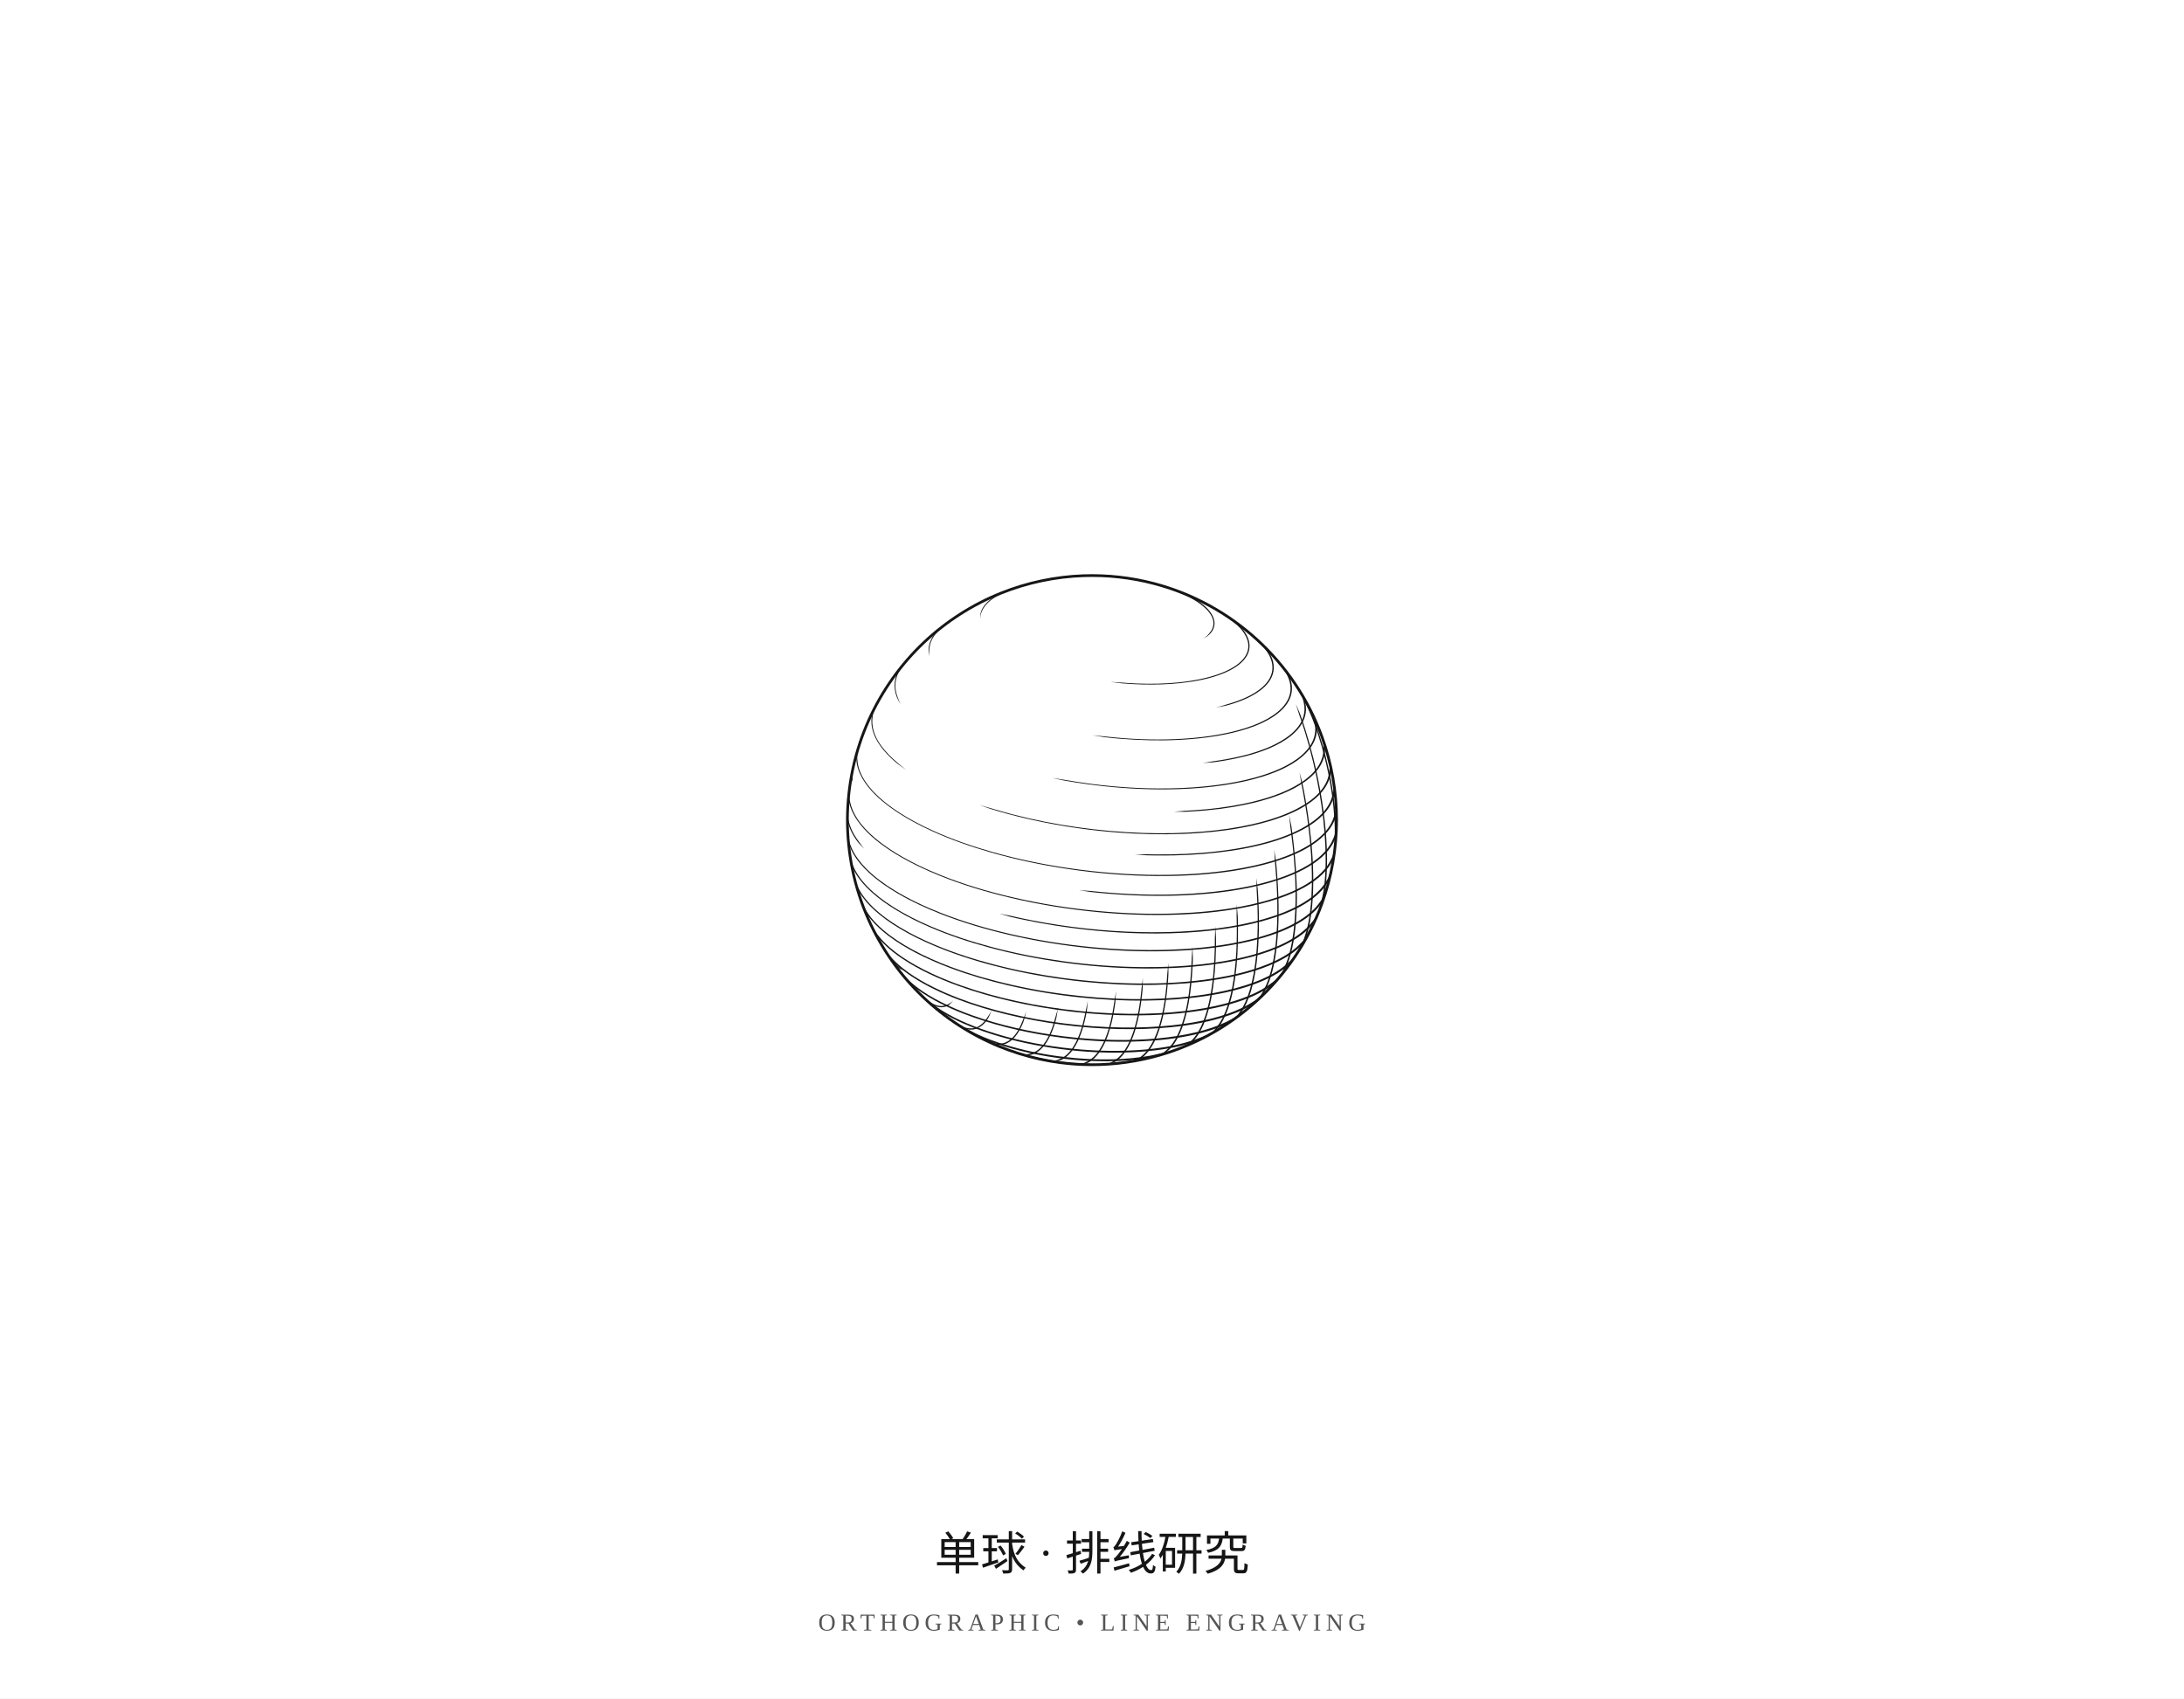
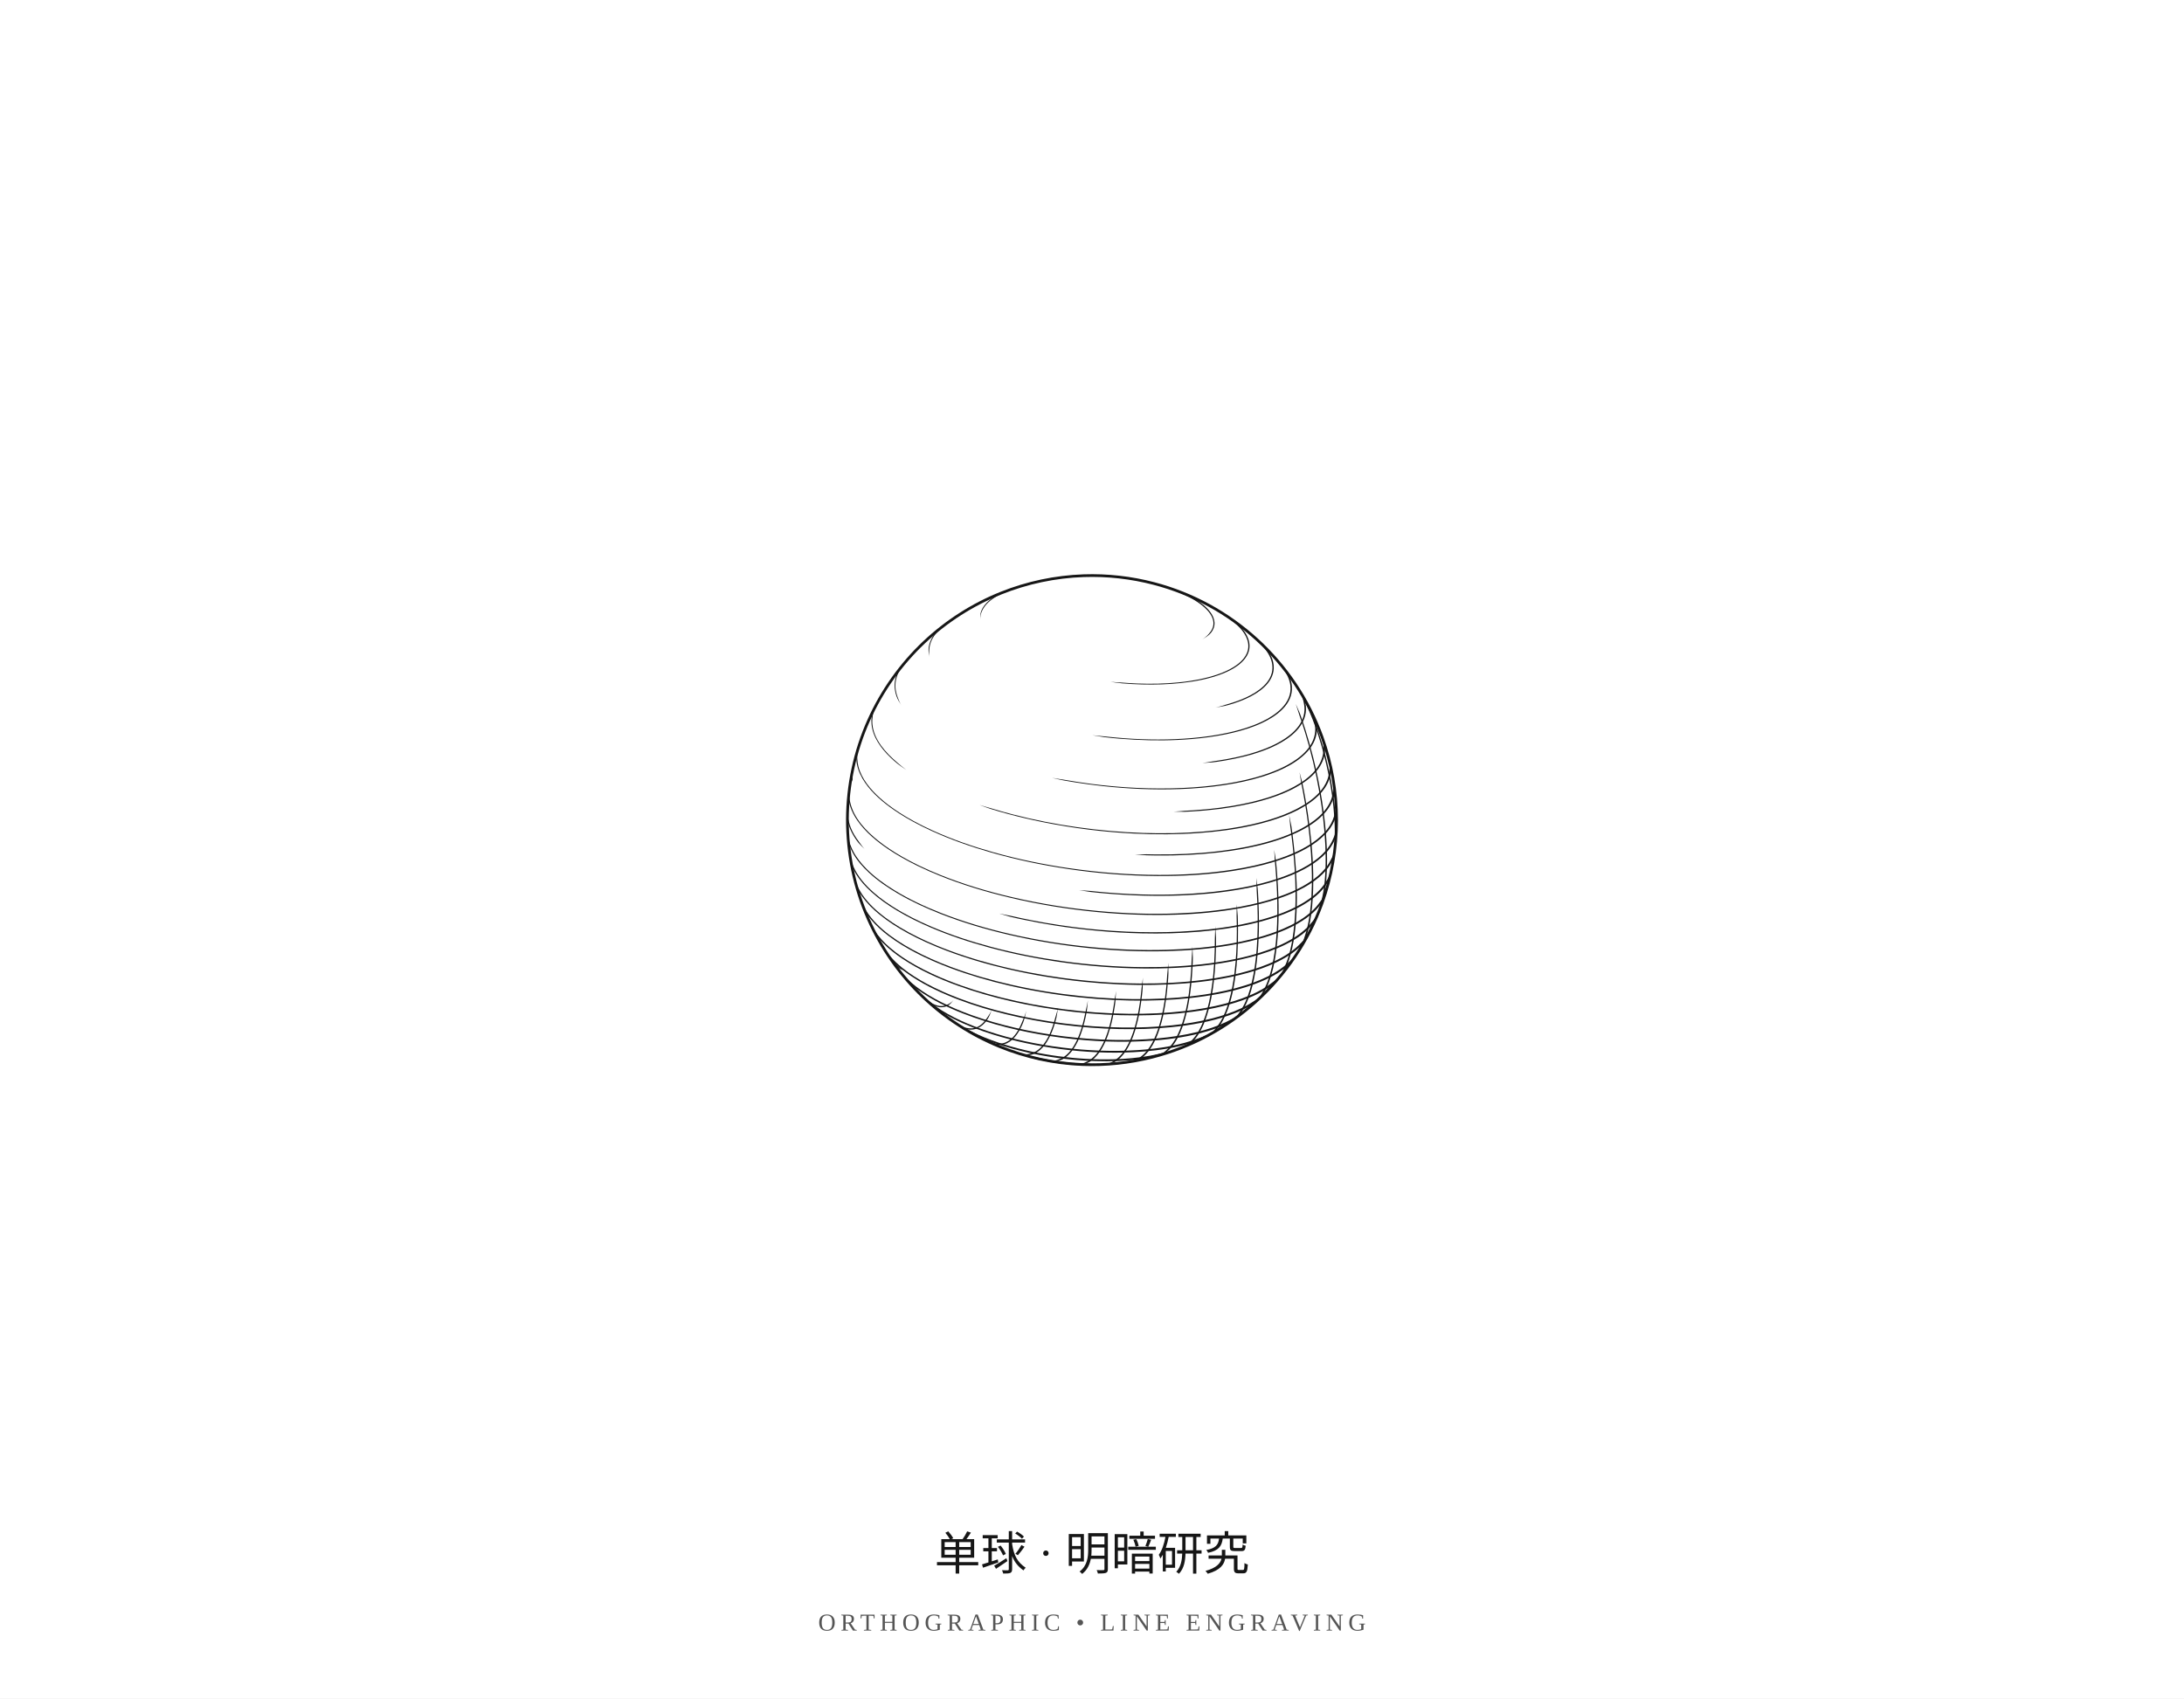
<svg xmlns="http://www.w3.org/2000/svg" width="900" height="700" viewBox="0 0 900 700" role="img" aria-labelledby="title">
  <rect width="100%" height="100%" fill="white" />
  <g data-role="engraving" fill="none" stroke="#161616" stroke-linecap="round" stroke-linejoin="round">
    <path stroke-width="1.120" d="M550.8 338C550.762 326.257 548.764 314.671 544.758 303.626C533.475 272.522 507.548 248.873 475.54 240.489C466.112 238.02 456.33 236.928 446.59 237.258C434.9 237.653 423.295 240.101 412.441 244.459C400.781 249.141 390.025 256.015 380.879 264.631C371.26 273.694 363.462 284.648 358.047 296.704C352.235 309.647 349.292 323.496 349.201 337.675C349.201 351.855 352.054 365.722 357.783 378.702C363.119 390.793 370.847 401.798 380.408 410.922C389.498 419.597 400.209 426.54 411.838 431.297C422.665 435.725 434.254 438.247 445.941 438.718C455.679 439.111 465.467 438.082 474.911 435.673C507.195 427.44 533.396 403.694 544.758 372.374C548.764 361.329 550.762 349.743 550.8 338" />
    <path fill="#161616" stroke="none" d="M421.685 434.741C422.324 434.945 422.287 434.925 422.918 435.159C423.962 435.547 424.983 435.998 426.059 436.293C427.152 436.593 428.275 436.81 429.385 437.036C432.116 437.592 434.87 438.039 437.636 438.381C440.178 438.696 442.731 438.922 445.289 439.056C445.977 439.092 446.665 439.121 447.354 439.143C448.033 439.165 448.717 439.197 449.397 439.183C450.519 439.159 451.624 438.959 452.736 438.83C453.411 438.751 453.365 438.763 454.041 438.719L454.041 438.719C453.392 438.723 453.381 438.735 452.732 438.691C451.621 438.615 450.52 438.43 449.406 438.382C449.311 438.377 448.151 438.355 448.057 438.353C447.148 438.332 446.239 438.298 445.33 438.253C442.791 438.125 440.256 437.905 437.733 437.597C435.212 437.29 432.702 436.894 430.21 436.407C429.32 436.233 428.432 436.048 427.547 435.85C427.425 435.822 426.36 435.579 426.236 435.554C425.149 435.333 424.042 435.237 422.953 435.035C422.32 434.917 422.306 434.902 421.685 434.741Z" />
    <path fill="#161616" stroke="none" d="M394.958 422.445C396.188 423.27 397.329 424.234 398.605 424.988C399.365 425.437 400.168 425.82 400.961 426.204C402.482 426.943 404.029 427.627 405.595 428.265C410.459 430.25 415.493 431.813 420.589 433.081C430.653 435.587 441.019 436.984 451.384 437.305C457.62 437.498 463.885 437.297 470.076 436.503C472.159 436.235 474.234 435.898 476.29 435.473C477.329 435.257 478.387 435.052 479.401 434.735C480.819 434.293 482.136 433.579 483.526 433.061L483.526 433.061C483.071 433.208 482.618 433.336 482.15 433.434C481.003 433.674 479.837 433.794 478.696 434.064C477.122 434.436 475.55 434.794 473.957 435.08C468.942 435.982 463.846 436.416 458.756 436.552C451.235 436.753 443.694 436.299 436.238 435.306C428.673 434.299 421.161 432.737 413.871 430.47C410.26 429.347 406.7 428.047 403.249 426.498C401.942 425.911 400.662 425.273 399.385 424.622C397.916 423.873 396.365 423.315 394.958 422.445Z" />
    <path fill="#161616" stroke="none" d="M381.472 411.921C382.605 412.974 383.646 414.14 384.883 415.075C385.619 415.631 386.401 416.134 387.179 416.628C389.022 417.801 390.931 418.868 392.879 419.855C398.124 422.513 403.647 424.611 409.256 426.363C418.317 429.192 427.661 431.121 437.07 432.343C446.994 433.631 457.047 434.141 467.046 433.637C473.363 433.319 479.688 432.602 485.86 431.191C488.002 430.702 490.125 430.125 492.21 429.43C493.231 429.09 494.267 428.745 495.25 428.306C496.664 427.673 497.905 426.718 499.244 425.952L499.244 425.952C497.745 426.734 496.092 427.084 494.524 427.692C486.404 430.843 477.569 432.188 468.915 432.767C458.566 433.459 448.138 433.019 437.851 431.741C427.417 430.446 417.043 428.284 407.058 424.963C399.567 422.472 392.138 419.316 385.625 414.802C384.237 413.841 382.748 413.037 381.472 411.921Z" />
    <path fill="#161616" stroke="none" d="M371.873 401.69C372.827 402.849 373.707 404.083 374.795 405.125C375.595 405.892 376.481 406.583 377.361 407.255C379.202 408.662 381.143 409.937 383.138 411.115C388.904 414.521 395.113 417.161 401.426 419.367C413.006 423.415 425.155 426.047 437.308 427.632C450.005 429.288 463.017 429.837 475.79 428.806C483.098 428.217 490.425 427.121 497.462 425.023C499.834 424.316 502.174 423.488 504.438 422.486C505.446 422.04 506.476 421.583 507.421 421.012C508.709 420.234 509.795 419.172 510.983 418.259L510.983 418.259C509.869 419.055 508.616 419.552 507.381 420.124C506.656 420.46 505.956 420.847 505.236 421.194C501.445 423.021 497.405 424.312 493.326 425.315C487.957 426.636 482.468 427.454 476.965 427.961C470.919 428.518 464.839 428.693 458.77 428.576C451.855 428.443 444.947 427.928 438.085 427.069C431.471 426.241 424.896 425.091 418.402 423.591C412.337 422.19 406.336 420.485 400.476 418.381C396.19 416.842 391.973 415.09 387.909 413.029C384.356 411.228 380.901 409.191 377.735 406.766C376.759 406.019 375.843 405.206 374.894 404.427C373.839 403.56 372.77 402.726 371.873 401.69Z" />
    <path fill="#161616" stroke="none" d="M364.65 391.627C365.446 392.883 366.189 394.187 367.16 395.321C367.906 396.192 368.758 396.986 369.61 397.752C371.543 399.492 373.637 401.05 375.808 402.48C381.943 406.521 388.697 409.603 395.561 412.179C401.746 414.5 408.089 416.397 414.502 417.975C422.092 419.843 429.792 421.263 437.541 422.282C445.347 423.308 453.208 423.928 461.08 424.1C468.239 424.255 475.414 424.044 482.542 423.336C490.624 422.533 498.902 421.106 506.583 418.41C509.307 417.455 511.979 416.326 514.505 414.926C515.391 414.436 516.293 413.931 517.104 413.323C518.301 412.427 519.261 411.263 520.321 410.219L520.321 410.219C519.227 411.23 517.91 411.88 516.647 412.647C516.016 413.03 515.403 413.442 514.766 413.816C513.737 414.419 512.68 414.973 511.603 415.485C507.661 417.361 503.477 418.712 499.249 419.774C493.94 421.107 488.518 421.978 483.077 422.557C476.229 423.285 469.332 423.544 462.447 423.455C454.38 423.352 446.318 422.768 438.315 421.755C430.573 420.775 422.879 419.392 415.293 417.562C408.484 415.919 401.752 413.918 395.202 411.432C390.69 409.719 386.258 407.775 382.005 405.492C378.449 403.583 374.999 401.434 371.853 398.898C370.918 398.145 370.012 397.356 369.145 396.525C368.608 396.01 368.099 395.469 367.579 394.938C366.543 393.88 365.474 392.867 364.65 391.627Z" />
    <path fill="#161616" stroke="none" d="M359.26 381.895C359.922 383.24 360.553 384.616 361.439 385.833C362.143 386.8 362.969 387.692 363.804 388.547C366.248 391.052 369.033 393.213 371.94 395.153C378.922 399.81 386.825 403.349 394.691 406.216C401.767 408.794 409.024 410.871 416.359 412.569C424.91 414.548 433.58 416.011 442.3 416.999C450.975 417.982 459.707 418.497 468.438 418.47C476.048 418.447 483.668 418.018 491.212 417.007C495.463 416.437 499.692 415.68 503.859 414.659C507.62 413.736 511.34 412.6 514.923 411.123C517.555 410.039 520.123 408.768 522.509 407.209C523.304 406.689 524.111 406.15 524.828 405.525C525.968 404.529 526.829 403.267 527.787 402.107L527.787 402.107C526.794 403.239 525.526 404.01 524.319 404.888C523.664 405.364 523.026 405.862 522.354 406.316C520.983 407.243 519.543 408.067 518.066 408.812C513.973 410.878 509.6 412.368 505.177 413.546C499.598 415.031 493.89 416.012 488.159 416.679C480.504 417.57 472.786 417.895 465.082 417.812C456.096 417.716 447.116 417.06 438.205 415.905C429.58 414.788 421.011 413.201 412.574 411.086C405.243 409.248 397.999 407.014 390.97 404.228C386.237 402.352 381.592 400.224 377.156 397.719C373.483 395.645 369.929 393.31 366.735 390.547C365.581 389.548 364.475 388.492 363.446 387.364C362.897 386.761 362.385 386.13 361.867 385.501C360.919 384.35 359.949 383.228 359.26 381.895Z" />
    <path fill="#161616" stroke="none" d="M355.162 372.153C355.677 373.58 356.184 375.025 356.98 376.325C357.568 377.285 358.275 378.185 358.998 379.046C361.111 381.562 363.593 383.755 366.212 385.729C369.66 388.328 373.377 390.563 377.2 392.564C381.86 395.002 386.698 397.094 391.619 398.944C399.433 401.883 407.47 404.219 415.599 406.112C425.273 408.366 435.095 409.99 444.972 411.035C454.079 411.998 463.244 412.47 472.402 412.363C480.357 412.271 488.319 411.749 496.194 410.598C503.978 409.461 511.894 407.715 519.193 404.729C522.519 403.369 525.763 401.729 528.678 399.614C529.593 398.95 530.518 398.247 531.316 397.442C532.4 396.349 533.155 394.989 534.001 393.717L534.001 393.717C533.181 394.877 532.077 395.734 531.001 396.643C530.337 397.204 529.7 397.794 529.015 398.332C527.792 399.295 526.492 400.159 525.149 400.947C521.423 403.133 517.378 404.752 513.27 406.061C507.857 407.785 502.278 408.969 496.667 409.829C489.075 410.994 481.394 411.559 473.717 411.715C464.375 411.904 455.021 411.48 445.726 410.54C436.082 409.565 426.49 408.033 417.034 405.902C408.476 403.974 400.012 401.558 391.796 398.473C386.412 396.451 381.123 394.139 376.067 391.391C371.778 389.061 367.621 386.413 363.912 383.227C362.123 381.69 360.436 380.021 358.964 378.175C358.415 377.487 357.913 376.768 357.416 376.042C356.564 374.799 355.702 373.57 355.162 372.153Z" />
    <path fill="#161616" stroke="none" d="M352.294 362.782C352.66 364.188 353.036 365.603 353.684 366.91C354.159 367.867 354.765 368.769 355.39 369.634C357.37 372.374 359.821 374.758 362.433 376.891C366.04 379.838 370.001 382.339 374.087 384.564C379.138 387.314 384.412 389.647 389.783 391.698C398.159 394.898 406.791 397.418 415.521 399.448C425.868 401.854 436.379 403.567 446.947 404.641C456.485 405.61 466.083 406.059 475.67 405.89C483.973 405.743 492.283 405.14 500.491 403.855C505.129 403.129 509.739 402.183 514.26 400.913C518.124 399.828 521.934 398.507 525.572 396.806C528.765 395.314 531.858 393.521 534.549 391.231C535.363 390.537 536.187 389.804 536.86 388.97C537.782 387.826 538.389 386.476 539.073 385.187L539.073 385.187C538.355 386.457 537.298 387.426 536.276 388.445C535.613 389.106 534.971 389.782 534.268 390.402C532.589 391.882 530.729 393.15 528.793 394.267C524.766 396.591 520.394 398.295 515.96 399.662C509.567 401.633 502.967 402.908 496.34 403.782C487.503 404.947 478.573 405.387 469.663 405.326C459.071 405.253 448.482 404.464 437.987 403.04C428.495 401.752 419.068 399.942 409.795 397.534C401.569 395.398 393.446 392.795 385.599 389.52C380.53 387.404 375.565 385.006 370.856 382.172C366.9 379.791 363.086 377.097 359.763 373.877C358.164 372.328 356.677 370.649 355.421 368.808C354.951 368.118 354.53 367.401 354.111 366.68C353.384 365.433 352.683 364.181 352.294 362.782Z" />
    <path fill="#161616" stroke="none" d="M350.401 353.51C350.631 354.894 350.887 356.283 351.404 357.593C351.78 358.545 352.291 359.448 352.829 360.316C354.524 363.051 356.723 365.453 359.1 367.607C362.272 370.48 365.805 372.943 369.467 375.148C374.018 377.887 378.802 380.232 383.686 382.316C391.463 385.634 399.517 388.295 407.676 390.502C417.574 393.179 427.655 395.183 437.808 396.61C448.559 398.12 459.407 398.986 470.264 399.128C479.85 399.254 489.463 398.826 498.973 397.584C504.648 396.843 510.296 395.81 515.827 394.33C520.586 393.056 525.287 391.453 529.711 389.268C533.097 387.596 536.369 385.565 539.096 382.932C539.837 382.217 540.577 381.459 541.177 380.618C542.058 379.383 542.563 377.937 543.139 376.546L543.139 376.546C542.528 377.921 541.52 379.003 540.555 380.134C539.971 380.818 539.399 381.503 538.762 382.14C536.988 383.915 534.948 385.412 532.807 386.714C528.647 389.243 524.081 391.079 519.451 392.547C512.762 394.667 505.839 396.025 498.89 396.954C489.634 398.19 480.278 398.648 470.944 398.573C459.885 398.484 448.83 397.637 437.877 396.116C427.958 394.738 418.109 392.806 408.43 390.229C400.071 388.004 391.82 385.303 383.859 381.909C378.265 379.524 372.791 376.794 367.669 373.507C364.017 371.163 360.512 368.524 357.479 365.409C355.819 363.703 354.297 361.845 353.073 359.798C352.661 359.108 352.298 358.395 351.946 357.673C351.292 356.333 350.67 354.986 350.401 353.51Z" />
    <path fill="#161616" stroke="none" d="M349.395 344.261C349.5 345.716 349.648 347.178 350.104 348.571C350.412 349.511 350.848 350.416 351.316 351.285C353.03 354.465 355.458 357.225 358.102 359.663C361.696 362.979 365.764 365.764 369.977 368.228C375.621 371.53 381.585 374.271 387.667 376.658C396.767 380.229 406.173 383.011 415.688 385.235C426.932 387.864 438.362 389.71 449.853 390.834C460.048 391.831 470.307 392.261 480.549 392.004C489.379 391.782 498.217 391.06 506.927 389.568C509.63 389.105 512.321 388.565 514.989 387.931C517.138 387.421 519.272 386.849 521.383 386.203C527.35 384.375 533.47 381.899 538.542 378.202C540.313 376.911 541.973 375.449 543.384 373.767C543.829 373.237 544.268 372.689 544.625 372.095C545.388 370.826 545.781 369.388 546.233 367.99L546.233 367.99C545.747 369.373 544.86 370.508 543.99 371.668C543.47 372.362 542.965 373.059 542.392 373.71C540.882 375.428 539.112 376.906 537.233 378.204C533.667 380.666 529.697 382.518 525.647 384.031C519.563 386.305 513.21 387.831 506.819 388.946C498.357 390.423 489.771 391.165 481.189 391.427C470.752 391.745 460.293 391.341 449.901 390.344C438.651 389.265 427.46 387.488 416.445 384.958C406.722 382.725 397.111 379.911 387.819 376.269C381.156 373.657 374.623 370.62 368.52 366.868C364.399 364.334 360.431 361.461 357.017 358.018C354.894 355.877 352.967 353.49 351.578 350.803C351.221 350.113 350.913 349.403 350.626 348.682C350.056 347.25 349.529 345.808 349.395 344.261Z" />
    <path fill="#161616" stroke="none" d="M349.244 335.035C349.208 336.276 349.169 337.529 349.407 338.755C349.532 339.397 349.731 340.028 349.949 340.644C350.562 342.373 351.431 344.003 352.448 345.526C352.882 346.176 353.335 346.822 353.843 347.417C354.62 348.326 355.512 349.129 356.346 349.984L356.346 349.984C355.455 349.026 354.723 347.953 353.95 346.901C352.581 345.039 351.396 343.193 350.561 341.026C350.263 340.252 350.037 339.461 349.826 338.659C349.511 337.466 349.232 336.276 349.244 335.035Z" />
    <path fill="#161616" stroke="none" d="M411.751 376.492C413.263 376.898 414.743 377.422 416.262 377.803C418.24 378.298 420.243 378.71 422.238 379.125C426.301 379.971 430.385 380.718 434.484 381.371C446.381 383.266 458.41 384.386 470.455 384.658C478.519 384.84 486.597 384.641 494.634 383.944C501.753 383.326 508.854 382.325 515.821 380.722C518.154 380.185 520.471 379.578 522.763 378.885C529.073 376.978 535.663 374.323 540.951 370.312C542.911 368.826 544.725 367.116 546.179 365.124C546.575 364.582 546.963 364.02 547.274 363.424C547.989 362.056 548.258 360.524 548.581 359.031L548.581 359.031C548.244 360.422 547.502 361.615 546.75 362.814C546.359 363.439 545.982 364.07 545.55 364.668C544.478 366.152 543.195 367.478 541.806 368.668C538.974 371.094 535.706 372.985 532.338 374.56C527.186 376.968 521.715 378.667 516.192 379.984C510.091 381.439 503.88 382.416 497.645 383.078C490.189 383.871 482.686 384.208 475.189 384.2C460.433 384.185 445.667 382.861 431.125 380.372C427.733 379.792 424.353 379.145 420.988 378.43C419.441 378.101 417.901 377.736 416.355 377.402C414.825 377.071 413.275 376.853 411.751 376.492Z" />
    <path fill="#161616" stroke="none" d="M349.914 326.022C349.754 327.419 349.65 328.829 349.852 330.228C349.958 330.959 350.152 331.678 350.379 332.381C351.035 334.414 352.051 336.317 353.258 338.073C356.567 342.886 361.367 346.825 366.179 350.056C367.909 351.217 369.684 352.31 371.491 353.346C373.752 354.642 376.064 355.849 378.409 356.985C381.286 358.379 384.215 359.664 387.179 360.861C396.586 364.661 406.335 367.6 416.2 369.946C428.109 372.778 440.229 374.739 452.413 375.9C463.044 376.913 473.742 377.318 484.417 376.976C493.377 376.69 502.343 375.888 511.166 374.277C514 373.759 516.82 373.155 519.612 372.443C521.711 371.908 523.794 371.311 525.853 370.639C532.025 368.625 538.525 365.806 543.521 361.575C545.332 360.042 546.976 358.282 548.23 356.26C548.575 355.705 548.908 355.13 549.16 354.526C549.747 353.124 549.884 351.599 550.07 350.106L550.07 350.106C549.863 351.5 549.249 352.739 548.604 353.976C548.316 354.529 548.04 355.088 547.722 355.625C547.243 356.436 546.696 357.205 546.1 357.934C544.305 360.128 542.086 361.951 539.728 363.509C535.535 366.28 530.854 368.28 526.104 369.878C523.914 370.615 521.695 371.264 519.458 371.843C516.682 372.561 513.878 373.171 511.059 373.695C502.481 375.289 493.765 376.111 485.052 376.437C474.182 376.843 463.283 376.466 452.455 375.454C440.511 374.338 428.629 372.448 416.946 369.718C406.872 367.365 396.915 364.392 387.317 360.519C384.36 359.326 381.439 358.044 378.569 356.654C376.231 355.522 373.928 354.318 371.675 353.025C369.876 351.993 368.108 350.904 366.387 349.746C364.924 348.762 363.494 347.729 362.112 346.635C356.986 342.578 351.844 337.256 350.361 330.677C350.015 329.143 349.755 327.598 349.914 326.022Z" />
    <path fill="#161616" stroke="none" d="M351.365 317.223C351.267 317.563 351.09 317.877 351.003 318.219C350.939 318.471 350.932 318.743 350.916 319.001C350.888 319.439 350.881 319.879 350.894 320.318C350.902 320.579 350.901 320.855 350.952 321.112C351.023 321.466 351.188 321.796 351.273 322.147L351.273 322.147C351.253 321.773 351.33 321.447 351.343 321.079C351.347 320.962 351.328 320.681 351.322 320.563C351.307 320.222 351.305 319.88 351.315 319.538C351.328 319.115 351.401 318.69 351.398 318.268C351.396 317.907 351.331 317.589 351.365 317.223Z" />
    <path fill="#161616" stroke="none" d="M444.676 366.834C446.294 367.064 447.893 367.421 449.517 367.615C450.905 367.782 452.3 367.91 453.692 368.04C456.924 368.344 460.161 368.59 463.402 368.776C473.378 369.348 483.397 369.369 493.367 368.665C499.349 368.242 505.318 367.558 511.224 366.508C516.535 365.564 521.807 364.329 526.93 362.629C530.41 361.474 533.83 360.103 537.076 358.391C539.866 356.919 542.55 355.188 544.888 353.06C546.673 351.435 548.262 349.562 549.396 347.422C549.696 346.856 549.98 346.271 550.183 345.662C550.658 344.232 550.68 342.715 550.747 341.224L550.747 341.224C550.64 342.797 550.012 344.211 549.399 345.641C548.975 346.631 548.497 347.581 547.906 348.483C544.466 353.739 538.287 357.331 532.657 359.776C530.862 360.555 529.032 361.253 527.181 361.887C522.655 363.436 518.004 364.607 513.313 365.535C507.538 366.677 501.691 367.446 495.827 367.952C484.37 368.939 472.829 368.934 461.357 368.208C458.812 368.047 456.27 367.849 453.731 367.616C452.34 367.487 450.952 367.334 449.562 367.199C447.935 367.041 446.301 367.013 444.676 366.834Z" />
    <path fill="#161616" stroke="none" d="M353.649 308.385C353.233 309.803 352.882 311.252 352.897 312.741C352.927 315.533 354.002 318.406 355.377 320.801C358.083 325.515 362.347 329.395 366.683 332.587C368.031 333.579 369.417 334.521 370.829 335.421C372.63 336.569 374.474 337.648 376.349 338.67C378.852 340.034 381.408 341.298 384.002 342.481C391.913 346.09 400.153 348.966 408.508 351.358C418.963 354.35 429.635 356.577 440.391 358.167C452.489 359.956 464.718 360.942 476.949 361.021C487.26 361.088 497.604 360.523 507.804 358.977C510.936 358.502 514.053 357.932 517.144 357.242C519.496 356.716 521.834 356.121 524.146 355.44C525.981 354.899 527.801 354.303 529.596 353.64C535.431 351.485 541.668 348.421 546.034 343.885C547.65 342.207 549.033 340.277 549.927 338.116C550.166 337.536 550.385 336.939 550.521 336.326C550.847 334.859 550.707 333.353 550.613 331.869L550.613 331.869C550.672 333.349 550.274 334.745 549.833 336.142C549.492 337.223 549.112 338.269 548.577 339.271C545.784 344.494 540.172 348.172 534.982 350.687C533.429 351.439 531.841 352.121 530.231 352.745C528.33 353.482 526.399 354.139 524.449 354.733C521.998 355.479 519.518 356.125 517.02 356.691C513.944 357.389 510.841 357.967 507.724 358.449C497.774 359.987 487.684 360.584 477.622 360.57C465.187 360.554 452.749 359.588 440.446 357.789C429.918 356.25 419.47 354.095 409.227 351.207C400.67 348.794 392.231 345.874 384.137 342.183C381.551 341.004 379.001 339.743 376.506 338.382C374.501 337.288 372.53 336.128 370.611 334.888C369.1 333.911 367.62 332.884 366.186 331.796C364.976 330.879 363.799 329.918 362.668 328.904C358.791 325.433 355.023 321.004 353.73 315.845C353.473 314.821 353.339 313.782 353.28 312.728C353.199 311.263 353.252 309.805 353.649 308.385Z" />
    <path fill="#161616" stroke="none" d="M467.673 352.104C469.269 352.199 470.856 352.421 472.453 352.485C473.583 352.531 474.715 352.54 475.846 352.555C478.516 352.59 481.188 352.58 483.858 352.522C491.751 352.351 499.646 351.772 507.457 350.603C512.146 349.901 516.809 348.985 521.39 347.759C525.335 346.703 529.229 345.418 532.968 343.772C534.236 343.213 535.486 342.612 536.708 341.96C541.459 339.423 546.292 335.891 548.705 330.926C549.212 329.881 549.635 328.758 549.85 327.613C550.145 326.04 549.877 324.449 549.659 322.885L549.659 322.885C549.83 324.36 549.549 325.79 549.212 327.221C548.935 328.396 548.596 329.529 548.073 330.621C545.268 336.473 538.811 340.459 533.112 343.045C529.596 344.64 525.932 345.902 522.218 346.95C517.535 348.272 512.758 349.255 507.952 350.008C499.545 351.326 491.034 351.948 482.53 352.102C480.304 352.142 478.077 352.149 475.851 352.125C474.722 352.113 473.593 352.079 472.464 352.066C470.866 352.046 469.271 352.15 467.673 352.104Z" />
    <path fill="#161616" stroke="none" d="M360.8 291.055C360.117 292.393 359.486 293.773 359.234 295.266C359.06 296.3 359.049 297.371 359.143 298.414C359.629 303.805 363.155 308.512 366.927 312.154C367.887 313.081 368.883 313.985 369.935 314.807C371.072 315.697 372.288 316.48 373.471 317.306L373.471 317.306C372.189 316.381 371.009 315.336 369.804 314.315C365.073 310.304 360.056 304.879 359.501 298.382C359.391 297.102 359.493 295.826 359.706 294.562C359.911 293.343 360.251 292.165 360.8 291.055Z" />
    <path fill="#161616" stroke="none" d="M403.617 331.732C405.206 332.283 406.764 332.92 408.369 333.423C410.637 334.133 412.927 334.782 415.221 335.403C419.987 336.692 424.796 337.819 429.634 338.799C442.129 341.329 454.826 342.912 467.559 343.537C476.396 343.971 485.264 343.942 494.091 343.308C501.492 342.777 508.883 341.828 516.13 340.211C518.477 339.687 520.81 339.09 523.115 338.402C525.083 337.815 527.032 337.161 528.949 336.424C530.441 335.85 531.913 335.225 533.356 334.537C534.566 333.96 535.756 333.339 536.914 332.663C541.405 330.045 545.887 326.368 547.711 321.332C548.101 320.258 548.397 319.104 548.458 317.959C548.54 316.434 548.129 314.95 547.772 313.483L547.772 313.483C548.075 314.866 547.985 316.254 547.812 317.649C547.64 319.04 547.408 320.274 546.885 321.585C544.087 328.588 535.785 333.101 529.161 335.729C527.278 336.477 525.362 337.14 523.427 337.736C520.983 338.49 518.508 339.137 516.015 339.702C509.408 341.2 502.677 342.134 495.93 342.705C487.643 343.407 479.312 343.555 471.002 343.282C461.979 342.986 452.972 342.189 444.034 340.926C435.006 339.651 426.04 337.901 417.214 335.609C414.277 334.847 411.363 334.01 408.458 333.132C406.85 332.646 405.216 332.25 403.617 331.732Z" />
    <path fill="#161616" stroke="none" d="M483.684 334.503C485.21 334.49 486.736 334.594 488.263 334.557C489.12 334.536 489.978 334.481 490.835 334.432C492.929 334.312 495.022 334.158 497.112 333.966C500.678 333.638 504.234 333.2 507.768 332.624C510.667 332.151 513.552 331.586 516.41 330.903C518.547 330.392 520.668 329.816 522.764 329.157C524.545 328.597 526.307 327.977 528.04 327.282C529.371 326.749 530.685 326.171 531.973 325.539C537.501 322.824 543.613 318.596 545.498 312.399C545.881 311.14 546.109 309.784 546.052 308.465C545.985 306.903 545.402 305.436 544.886 303.981L544.886 303.981C545.312 305.275 545.398 306.612 545.391 307.966C545.383 309.452 545.294 310.774 544.866 312.209C542.735 319.348 534.664 323.95 528.243 326.606C526.543 327.309 524.812 327.937 523.063 328.506C520.832 329.231 518.571 329.859 516.292 330.412C513.448 331.102 510.577 331.674 507.69 332.153C504.169 332.739 500.624 333.186 497.071 333.523C495.198 333.7 493.323 333.847 491.446 333.965C490.379 334.032 489.311 334.074 488.244 334.144C486.721 334.244 485.21 334.444 483.684 334.503Z" />
    <path fill="#161616" stroke="none" d="M372.023 274.123C371.135 275.22 370.237 276.333 369.662 277.633C368.354 280.597 368.364 284.035 369.48 287.056C369.969 288.381 370.734 289.578 371.486 290.765L371.486 290.765C370.85 289.731 370.364 288.63 369.958 287.487C369.711 286.792 369.481 286.091 369.316 285.371C368.681 282.594 368.985 280.134 370.093 277.53C370.607 276.32 371.21 275.161 372.023 274.123Z" />
    <path fill="#161616" stroke="none" d="M433.574 320.576C435.149 320.91 436.705 321.33 438.287 321.629C439.88 321.93 441.483 322.188 443.084 322.441C446.768 323.025 450.465 323.522 454.172 323.931C464.799 325.103 475.517 325.582 486.203 325.195C492.385 324.971 498.562 324.455 504.679 323.53C509.972 322.729 515.235 321.628 520.347 320.029C521.987 319.516 523.61 318.951 525.207 318.32C526.546 317.791 527.867 317.216 529.161 316.584C535.867 313.307 543.507 307.538 542.596 299.127C542.411 297.421 541.599 295.897 540.87 294.373L540.87 294.373C541.45 295.661 541.695 297.029 541.858 298.423C542.019 299.807 542.084 301.089 541.846 302.471C540.685 309.22 533.905 313.747 528.178 316.457C527.003 317.013 525.807 317.524 524.598 317.997C523.149 318.564 521.679 319.078 520.196 319.547C515.479 321.041 510.63 322.106 505.749 322.902C499.707 323.889 493.599 324.461 487.484 324.74C474.761 325.32 461.976 324.658 449.35 323.021C445.665 322.544 442.003 321.949 438.341 321.328C436.755 321.059 435.156 320.874 433.574 320.576Z" />
    <path fill="#161616" stroke="none" d="M495.528 314.461C496.935 314.336 498.349 314.309 499.754 314.172C500.343 314.115 500.928 314.03 501.513 313.947C502.657 313.783 503.798 313.605 504.937 313.41C507.449 312.979 509.947 312.469 512.42 311.857C514.368 311.375 516.3 310.83 518.206 310.205C519.668 309.726 521.115 309.199 522.539 308.615C523.722 308.128 524.888 307.602 526.03 307.026C531.686 304.173 537.968 299.432 538.184 292.492C538.215 291.498 538.116 290.502 537.906 289.531C537.525 287.771 536.527 286.29 535.602 284.777L535.602 284.777C536.344 286.057 536.756 287.456 537.105 288.885C537.414 290.152 537.623 291.416 537.559 292.726C537.235 299.307 531.158 303.829 525.795 306.563C524.668 307.138 523.515 307.664 522.346 308.149C520.937 308.735 519.503 309.263 518.054 309.744C516.325 310.318 514.574 310.825 512.81 311.279C510.368 311.907 507.9 312.432 505.419 312.878C504.291 313.08 503.161 313.266 502.029 313.437C501.254 313.553 500.476 313.651 499.703 313.779C498.31 314.009 496.932 314.297 495.528 314.461Z" />
    <path fill="#161616" stroke="none" d="M388.878 257.845C388.002 258.506 387.087 259.131 386.302 259.903C384.341 261.833 382.768 264.759 382.642 267.543C382.59 268.702 382.836 269.841 383.111 270.959L383.111 270.959C382.873 269.922 382.841 268.877 382.927 267.818C383.123 265.391 383.905 263.434 385.388 261.501C385.752 261.026 386.151 260.584 386.55 260.139C387.281 259.324 388.019 258.528 388.878 257.845Z" />
    <path fill="#161616" stroke="none" d="M450.155 303.006C451.769 303.249 453.371 303.579 454.991 303.78C459.135 304.295 463.311 304.621 467.48 304.845C475.406 305.271 483.369 305.232 491.28 304.559C495.955 304.162 500.617 303.542 505.215 302.597C509.145 301.789 513.041 300.748 516.792 299.316C517.885 298.898 518.965 298.447 520.025 297.953C525.926 295.209 532.863 290.33 532.379 282.978C532.3 281.769 532.019 280.58 531.591 279.449C531.379 278.886 531.131 278.341 530.821 277.824C530.15 276.704 529.273 275.727 528.456 274.714L528.456 274.714C529.428 275.981 530.072 277.419 530.703 278.875C531.207 280.04 531.594 281.243 531.745 282.508C532.621 289.844 525.641 294.774 519.819 297.512C518.771 298.005 517.703 298.456 516.622 298.874C513.068 300.247 509.381 301.263 505.659 302.063C500.909 303.083 496.085 303.747 491.246 304.172C481.976 304.986 472.632 304.931 463.355 304.255C460.573 304.052 457.8 303.771 455.027 303.474C453.404 303.3 451.775 303.212 450.155 303.006Z" />
    <path fill="#161616" stroke="none" d="M500.935 291.62C502.15 291.377 503.377 291.199 504.59 290.947C505.254 290.808 505.907 290.633 506.559 290.445C507.94 290.045 509.309 289.6 510.656 289.098C511.625 288.737 512.583 288.347 513.526 287.921C518.59 285.631 524.668 281.614 524.901 275.427C524.935 274.521 524.836 273.612 524.626 272.73C524.328 271.477 523.81 270.283 523.163 269.172C522.776 268.506 522.35 267.859 521.849 267.273C520.976 266.252 519.935 265.393 518.957 264.478L518.957 264.478C519.91 265.416 520.687 266.485 521.439 267.586C521.803 268.119 522.176 268.645 522.513 269.195C523.209 270.332 523.77 271.562 524.085 272.86C524.267 273.611 524.365 274.383 524.361 275.157C524.334 281.25 518.263 285.25 513.336 287.503C512.266 287.992 511.175 288.434 510.071 288.839C508.718 289.335 507.344 289.772 505.96 290.169C504.283 290.651 502.638 291.235 500.935 291.62Z" />
    <path fill="#161616" stroke="none" d="M416.255 243.017C415.273 243.362 414.279 243.673 413.309 244.052C412.299 244.447 411.338 244.948 410.407 245.503C407.673 247.133 404.716 249.595 404.066 252.882C403.897 253.739 403.888 254.607 403.958 255.476L403.958 255.476C403.866 254.161 404.153 252.907 404.713 251.718C405.939 249.114 408.154 247.255 410.592 245.815C411.393 245.343 412.224 244.927 413.049 244.498C414.097 243.954 415.149 243.434 416.255 243.017Z" />
    <path fill="#161616" stroke="none" d="M457.566 280.991C459.182 281.193 460.789 281.478 462.412 281.626C465.158 281.876 467.919 282.008 470.675 282.08C476.074 282.221 481.489 282.059 486.86 281.472C492.601 280.845 498.533 279.743 503.915 277.591C506.022 276.749 508.081 275.727 509.925 274.394C511.069 273.567 512.136 272.613 513.002 271.493C513.581 270.743 514.068 269.919 514.405 269.032C515.923 265.037 513.893 261.147 511.189 258.231C510.483 257.469 509.728 256.73 508.911 256.086C507.76 255.18 506.465 254.475 505.237 253.682L505.237 253.682C506.329 254.432 507.3 255.312 508.276 256.204C509.221 257.068 510.182 257.905 511.041 258.859C513.575 261.676 515.401 265.33 513.852 269.099C513.542 269.853 513.12 270.557 512.625 271.203C511.792 272.292 510.762 273.22 509.658 274.027C507.849 275.346 505.827 276.359 503.756 277.197C501.189 278.235 498.518 279.007 495.819 279.619C492.456 280.382 489.038 280.893 485.608 281.236C479.973 281.798 474.295 281.907 468.639 281.69C466.568 281.61 464.504 281.469 462.438 281.317C460.813 281.198 459.187 281.156 457.566 280.991Z" />
    <path fill="#161616" stroke="none" d="M445.312 237.309L444.661 237.183C444.243 237.137 443.8 237.182 443.384 237.212C442.924 237.245 442.585 237.253 442.135 237.368L441.531 237.573L441.531 237.573L442.161 237.666C442.631 237.704 442.945 237.66 443.413 237.628C443.827 237.6 444.271 237.59 444.678 237.5L445.312 237.309Z" />
    <path fill="#161616" stroke="none" d="M495.469 263.484C496.731 262.738 498.031 261.967 498.991 260.835C499.484 260.254 499.877 259.577 500.139 258.861C501.313 255.658 499.389 252.604 497.15 250.432C494.443 247.807 490.931 245.877 487.515 244.343C486.094 243.705 484.644 243.086 483.164 242.599C481.775 242.142 480.337 241.845 478.932 241.442L478.932 241.442C480.701 242.014 482.391 242.797 484.126 243.462C485.373 243.94 486.607 244.455 487.82 245.014C488.935 245.529 490.033 246.081 491.104 246.681C491.94 247.149 492.759 247.646 493.555 248.18C496.912 250.435 501.633 254.636 499.526 259.184C499.172 259.948 498.656 260.64 498.104 261.272C497.34 262.146 496.456 262.876 495.469 263.484Z" />
    <path fill="#161616" stroke="none" d="M372.555 400.054C371.78 399.669 371.219 399.076 370.564 398.527C369.681 397.785 368.871 396.976 368.124 396.097C367.688 395.585 367.297 395.039 366.866 394.524C366.584 394.189 366.272 393.882 365.983 393.553C365.667 393.193 365.704 393.226 365.422 392.836L365.422 392.836C365.805 393.475 366.099 394.166 366.505 394.791C366.804 395.251 367.163 395.678 367.512 396.1C368.065 396.769 368.649 397.413 369.277 398.012C369.67 398.387 370.076 398.768 370.527 399.073C371.151 399.495 371.869 399.755 372.555 400.054Z" />
    <path fill="#161616" stroke="none" d="M392.938 412.166C392.465 412.723 391.916 413.181 391.289 413.557C390.41 414.084 389.45 414.511 388.421 414.605C386.991 414.737 385.579 414.282 384.334 413.609C383.934 413.392 383.55 413.147 383.158 412.916C382.344 412.436 381.547 411.957 380.837 411.328L380.837 411.328C381.59 412.051 382.277 412.864 383.13 413.474C383.435 413.693 383.762 413.881 384.092 414.058C385.686 414.912 387.535 415.398 389.326 414.943C389.822 414.817 390.313 414.631 390.75 414.364C391.644 413.817 392.292 412.971 392.938 412.166Z" />
    <path fill="#161616" stroke="none" d="M408.755 416.053C408.267 417.208 407.614 418.261 406.903 419.29C406.548 419.804 406.194 420.32 405.797 420.802C404.594 422.259 403.006 423.447 401.103 423.749C399.824 423.953 398.522 423.719 397.287 423.378C396.355 423.122 395.474 422.754 394.652 422.244L394.652 422.244C395.798 422.989 396.953 423.791 398.293 424.144C398.807 424.28 399.343 424.343 399.875 424.356C402.935 424.429 405.392 422.489 406.979 420.011C407.762 418.789 408.222 417.393 408.755 416.053Z" />
    <path fill="#161616" stroke="none" d="M422.952 416.52C422.557 417.961 421.967 419.322 421.399 420.7C421.026 421.606 420.657 422.509 420.214 423.385C418.774 426.235 416.559 429.204 413.271 429.952C412.339 430.164 411.344 430.208 410.393 430.138C409.444 430.069 408.529 429.848 407.655 429.473L407.655 429.473C408.865 430.016 410.107 430.551 411.445 430.655C412.245 430.718 413.047 430.605 413.814 430.378C417.352 429.335 419.622 425.923 421.066 422.739C421.442 421.908 421.788 421.064 422.046 420.189C422.404 418.981 422.644 417.741 422.952 416.52Z" />
    <path fill="#161616" stroke="none" d="M436.022 415.159C435.724 416.669 435.231 418.12 434.813 419.6C434.504 420.693 434.202 421.785 433.836 422.861C432.523 426.728 430.288 431.498 426.486 433.486C425.467 434.019 424.322 434.329 423.184 434.473C422.156 434.603 421.131 434.545 420.131 434.271L420.131 434.271C421.341 434.624 422.58 434.939 423.852 434.862C424.725 434.81 425.564 434.554 426.353 434.184C429.764 432.586 431.911 428.975 433.318 425.637C433.681 424.778 434.006 423.902 434.302 423.018C434.706 421.808 435.09 420.574 435.352 419.325C435.641 417.948 435.781 416.544 436.022 415.159Z" />
    <path fill="#161616" stroke="none" d="M448.311 412.201C448.053 413.998 447.566 415.75 447.216 417.529C446.926 419.008 446.591 420.477 446.196 421.931C445.872 423.128 445.507 424.315 445.09 425.483C443.77 429.181 441.67 433.477 438.253 435.668C437.497 436.152 436.671 436.509 435.823 436.796C434.611 437.205 433.357 437.387 432.086 437.195L432.086 437.195C433.367 437.41 434.671 437.56 435.957 437.295C438.039 436.867 439.921 435.318 441.262 433.732C444.14 430.329 445.802 425.553 446.875 421.29C447.216 419.935 447.518 418.568 447.766 417.193C448.064 415.544 448.113 413.863 448.311 412.201Z" />
    <path fill="#161616" stroke="none" d="M459.896 408.434C459.757 409.737 459.494 411.013 459.266 412.302C459.104 413.218 458.988 414.142 458.842 415.062C458.57 416.778 458.248 418.486 457.862 420.18C457.542 421.588 457.176 422.986 456.752 424.366C456.436 425.393 456.087 426.41 455.697 427.41C454.426 430.671 452.598 434.159 449.779 436.346C449.212 436.786 448.602 437.152 447.967 437.484C446.649 438.173 445.305 438.655 443.798 438.608L443.798 438.608C445.153 438.672 446.523 438.643 447.813 438.177C449.543 437.552 451.104 436.127 452.258 434.728C454.881 431.549 456.475 427.342 457.572 423.414C457.898 422.246 458.186 421.068 458.443 419.883C458.817 418.161 459.127 416.425 459.388 414.682C459.503 413.909 459.617 413.135 459.678 412.354C459.78 411.049 459.791 409.739 459.896 408.434Z" />
    <path fill="#161616" stroke="none" d="M470.953 402.967C470.855 404.351 470.62 405.712 470.445 407.087C470.3 408.232 470.21 409.383 470.075 410.529C469.842 412.518 469.555 414.501 469.198 416.471C468.899 418.124 468.55 419.768 468.136 421.396C467.823 422.629 467.472 423.853 467.073 425.062C465.83 428.825 463.981 432.979 461.01 435.707C460.515 436.162 459.983 436.563 459.426 436.937C458.128 437.807 456.805 438.527 455.221 438.664L455.221 438.664C456.574 438.569 457.929 438.373 459.163 437.777C460.993 436.892 462.644 435.033 463.778 433.381C466.311 429.689 467.816 425.058 468.838 420.735C469.199 419.208 469.507 417.669 469.772 416.122C470.116 414.125 470.389 412.115 470.609 410.101C470.718 409.112 470.833 408.119 470.879 407.124C470.941 405.739 470.892 404.352 470.953 402.967Z" />
    <path fill="#161616" stroke="none" d="M481.437 396.775C481.37 398.405 481.114 400.015 481.003 401.642C480.898 403.185 480.799 404.727 480.656 406.268C480.251 410.644 479.628 415.014 478.601 419.29C477.87 422.334 476.936 425.352 475.606 428.191C474.594 430.35 473.337 432.448 471.651 434.151C471.166 434.64 470.64 435.079 470.102 435.506C468.989 436.391 467.802 437.166 466.39 437.457L466.39 437.457C467.74 437.201 469.079 436.844 470.259 436.116C471.753 435.193 473.109 433.563 474.084 432.12C476.327 428.797 477.724 424.833 478.735 420.979C479.085 419.647 479.39 418.304 479.659 416.953C480.011 415.189 480.302 413.413 480.546 411.631C480.857 409.36 481.092 407.078 481.269 404.792C481.363 403.577 481.467 402.355 481.492 401.136C481.522 399.682 481.418 398.229 481.437 396.775Z" />
    <path fill="#161616" stroke="none" d="M491.384 390.071C491.356 391.768 491.136 393.451 491.076 395.146C490.853 401.406 490.375 407.667 489.192 413.827C488.492 417.466 487.56 421.089 486.145 424.521C485.154 426.924 483.913 429.281 482.2 431.253C481.73 431.794 481.216 432.287 480.691 432.771C479.626 433.753 478.5 434.661 477.094 435.09L477.094 435.09C478.438 434.704 479.763 434.22 480.899 433.385C481.564 432.896 482.141 432.29 482.677 431.666C484.722 429.283 486.113 426.381 487.189 423.453C488.125 420.903 488.825 418.27 489.386 415.614C490.047 412.479 490.511 409.304 490.848 406.118C491.1 403.738 491.279 401.351 491.401 398.961C491.476 397.512 491.557 396.056 491.558 394.605C491.558 393.092 491.404 391.584 491.384 390.071Z" />
    <path fill="#161616" stroke="none" d="M500.787 381.712C500.808 383.482 500.634 385.244 500.631 387.013C500.62 393.476 500.322 399.951 499.422 406.355C498.812 410.706 497.937 415.053 496.492 419.21C495.548 421.928 494.35 424.614 492.637 426.941C492.188 427.551 491.693 428.117 491.182 428.676C490.172 429.781 489.129 430.858 487.737 431.469L487.737 431.469C488.992 430.943 490.225 430.341 491.267 429.451C492.318 428.554 493.203 427.319 493.936 426.155C495.521 423.637 496.633 420.835 497.508 418.001C499.289 412.232 500.152 406.097 500.634 400.092C500.862 397.252 500.997 394.404 501.061 391.556C501.099 389.85 501.136 388.139 501.099 386.433C501.065 384.856 500.853 383.288 500.787 381.712Z" />
    <path fill="#161616" stroke="none" d="M509.61 372.669C509.672 374.306 509.556 375.94 509.59 377.577C509.634 379.739 509.69 381.898 509.685 384.061C509.672 389.697 509.41 395.344 508.715 400.94C508.22 404.923 507.511 408.895 506.387 412.752C505.498 415.799 504.351 418.828 502.643 421.517C502.259 422.121 501.839 422.695 501.401 423.26C500.44 424.498 499.493 425.758 498.122 426.57L498.122 426.57C499.358 425.866 500.574 425.1 501.557 424.059C501.926 423.668 502.249 423.239 502.559 422.8C503.12 422.006 503.621 421.171 504.077 420.312C505.563 417.509 506.58 414.468 507.369 411.403C508.875 405.546 509.569 399.488 509.919 393.461C510.122 389.945 510.195 386.423 510.171 382.902C510.158 381.123 510.139 379.34 510.06 377.562C509.988 375.924 509.723 374.303 509.61 372.669Z" />
    <path fill="#161616" stroke="none" d="M517.722 361.816C517.838 363.515 517.773 365.217 517.87 366.916C517.988 368.971 518.102 371.024 518.173 373.081C518.378 379.066 518.333 385.068 517.874 391.041C517.51 395.78 516.896 400.521 515.777 405.145C514.957 408.529 513.873 411.91 512.176 414.965C511.81 415.623 511.405 416.252 510.986 416.877C510.118 418.169 509.285 419.491 508.016 420.43L508.016 420.43C509.155 419.619 510.281 418.766 511.18 417.684C511.54 417.251 511.849 416.781 512.144 416.302C512.737 415.34 513.257 414.333 513.721 413.303C515.106 410.229 516.025 406.952 516.72 403.659C517.454 400.181 517.929 396.651 518.248 393.112C518.62 388.998 518.779 384.866 518.793 380.735C518.804 377.567 518.728 374.398 518.583 371.233C518.535 370.202 518.48 369.17 518.418 368.139C518.38 367.512 518.349 366.883 518.29 366.257C518.15 364.771 517.872 363.302 517.722 361.816Z" />
    <path fill="#161616" stroke="none" d="M525.08 350.256C525.233 351.795 525.229 353.34 525.35 354.881C525.418 355.746 525.511 356.609 525.586 357.473C525.752 359.378 525.894 361.286 526.012 363.194C526.372 369.064 526.499 374.954 526.27 380.832C526.077 385.751 525.644 390.677 524.749 395.521C524.042 399.344 523.063 403.18 521.414 406.715C521.114 407.359 520.782 407.985 520.438 408.606C519.669 409.996 518.978 411.436 517.829 412.562L517.829 412.562C518.858 411.592 519.891 410.608 520.688 409.431C521.028 408.928 521.312 408.39 521.585 407.849C522.135 406.755 522.609 405.624 523.029 404.475C524.279 401.047 525.066 397.456 525.631 393.857C526.195 390.266 526.528 386.64 526.716 383.01C526.941 378.654 526.955 374.288 526.822 369.929C526.721 366.615 526.534 363.304 526.275 359.999C526.14 358.278 526.015 356.55 525.809 354.835C525.625 353.3 525.284 351.789 525.08 350.256Z" />
    <path fill="#161616" stroke="none" d="M531.229 335.898C531.454 337.483 531.517 339.081 531.717 340.668C531.83 341.564 531.963 342.456 532.079 343.351C532.309 345.116 532.519 346.884 532.709 348.653C533.376 354.881 533.8 361.139 533.871 367.403C533.934 372.918 533.735 378.452 533.048 383.929C532.408 389.028 531.371 394.161 529.214 398.853C528.538 400.322 527.975 401.847 526.945 403.116L526.945 403.116C527.865 402.028 528.808 400.944 529.51 399.697C529.83 399.128 530.089 398.525 530.338 397.921C530.892 396.579 531.351 395.199 531.746 393.803C532.83 389.972 533.45 386.016 533.848 382.06C534.664 373.951 534.547 365.753 533.996 357.63C533.747 353.952 533.398 350.281 532.966 346.62C532.729 344.613 532.493 342.6 532.178 340.603C531.928 339.022 531.509 337.474 531.229 335.898Z" />
    <path fill="#161616" stroke="none" d="M535.518 318.291C535.845 319.893 536.006 321.52 536.312 323.126C536.485 324.04 536.674 324.95 536.848 325.864C537.193 327.681 537.518 329.501 537.821 331.326C538.948 338.106 539.788 344.939 540.248 351.798C540.639 357.625 540.765 363.481 540.438 369.315C540.164 374.208 539.601 379.142 538.294 383.877C538.064 384.712 537.799 385.534 537.522 386.354C537.004 387.884 536.627 389.457 535.82 390.87L535.82 390.87C536.597 389.578 537.442 388.31 538.004 386.903C538.278 386.217 538.491 385.502 538.698 384.793C539.158 383.212 539.524 381.605 539.824 379.986C540.641 375.586 540.999 371.104 541.129 366.635C541.38 357.973 540.766 349.29 539.688 340.699C539.204 336.851 538.619 333.017 537.942 329.198C537.578 327.14 537.208 325.077 536.767 323.034C536.422 321.435 535.9 319.881 535.518 318.291Z" />
    <path fill="#161616" stroke="none" d="M519.41 264.906L519.583 265.223L519.743 265.557L519.989 265.811C520.17 266.001 520.307 266.147 520.484 266.34L520.733 266.616C520.803 266.675 521.331 266.994 521.405 267.039L521.405 267.039C521.35 266.91 521.155 266.432 521.074 266.311L520.823 266.031C520.669 265.863 520.478 265.658 520.32 265.493L520.069 265.236L519.732 265.072L519.41 264.906Z" />
    <path fill="#161616" stroke="none" d="M533.964 290.089C534.556 291.69 534.968 293.347 535.526 294.959C536.322 297.258 537.094 299.564 537.808 301.891C540.314 310.055 542.284 318.389 543.734 326.804C544.965 333.948 545.828 341.166 546.154 348.409C546.303 351.693 546.338 354.984 546.213 358.269C546.092 361.415 545.829 364.562 545.31 367.668C545.145 368.656 544.943 369.634 544.729 370.612C544.379 372.205 544.194 373.827 543.62 375.363L543.62 375.363C544.182 373.97 544.849 372.607 545.247 371.154C545.511 370.191 545.684 369.197 545.853 368.214C546.176 366.325 546.401 364.421 546.559 362.512C547.016 356.988 546.935 351.423 546.576 345.896C546.233 340.613 545.62 335.349 544.801 330.12C543.867 324.156 542.663 318.233 541.207 312.374C540.212 308.371 539.098 304.397 537.854 300.464C537.452 299.192 537.037 297.925 536.606 296.664C536.325 295.838 536.05 295.008 535.736 294.195C535.198 292.805 534.525 291.47 533.964 290.089Z" />
    <path fill="#161616" stroke="none" d="M534.957 283.753C535.744 285.051 536.324 286.443 536.994 287.8C537.482 288.788 537.988 289.766 538.456 290.764C539.3 292.563 540.079 294.393 540.807 296.242C542.669 300.969 544.205 305.824 545.495 310.736C546.959 316.314 548.105 321.978 548.904 327.689C549.788 334.011 550.238 340.361 549.986 346.743C549.92 348.424 550.043 350.104 549.854 351.779L549.854 351.779C550.073 350.287 550.439 348.812 550.564 347.307C550.655 346.208 550.66 345.097 550.667 343.995C550.685 341.585 550.597 339.175 550.434 336.77C549.974 330.021 548.935 323.309 547.483 316.705C546.074 310.298 544.268 303.965 541.964 297.821C541.108 295.539 540.18 293.283 539.159 291.069C538.615 289.891 538.064 288.705 537.433 287.57C536.695 286.244 535.778 285.027 534.957 283.753Z" />
  </g>
  <g font-family="Georgia, 'Times New Roman', serif">
-     <text x="450" y="647" text-anchor="middle" fill="#161616" font-size="19">单球 · 排线研究</text>
+     <text x="450" y="647" text-anchor="middle" fill="#161616" font-size="19">单球 · 明暗研究</text>
    <text x="450" y="672" text-anchor="middle" fill="#555" font-size="10" letter-spacing="2">ORTHOGRAPHIC • LINE ENGRAVING</text>
  </g>
</svg>
